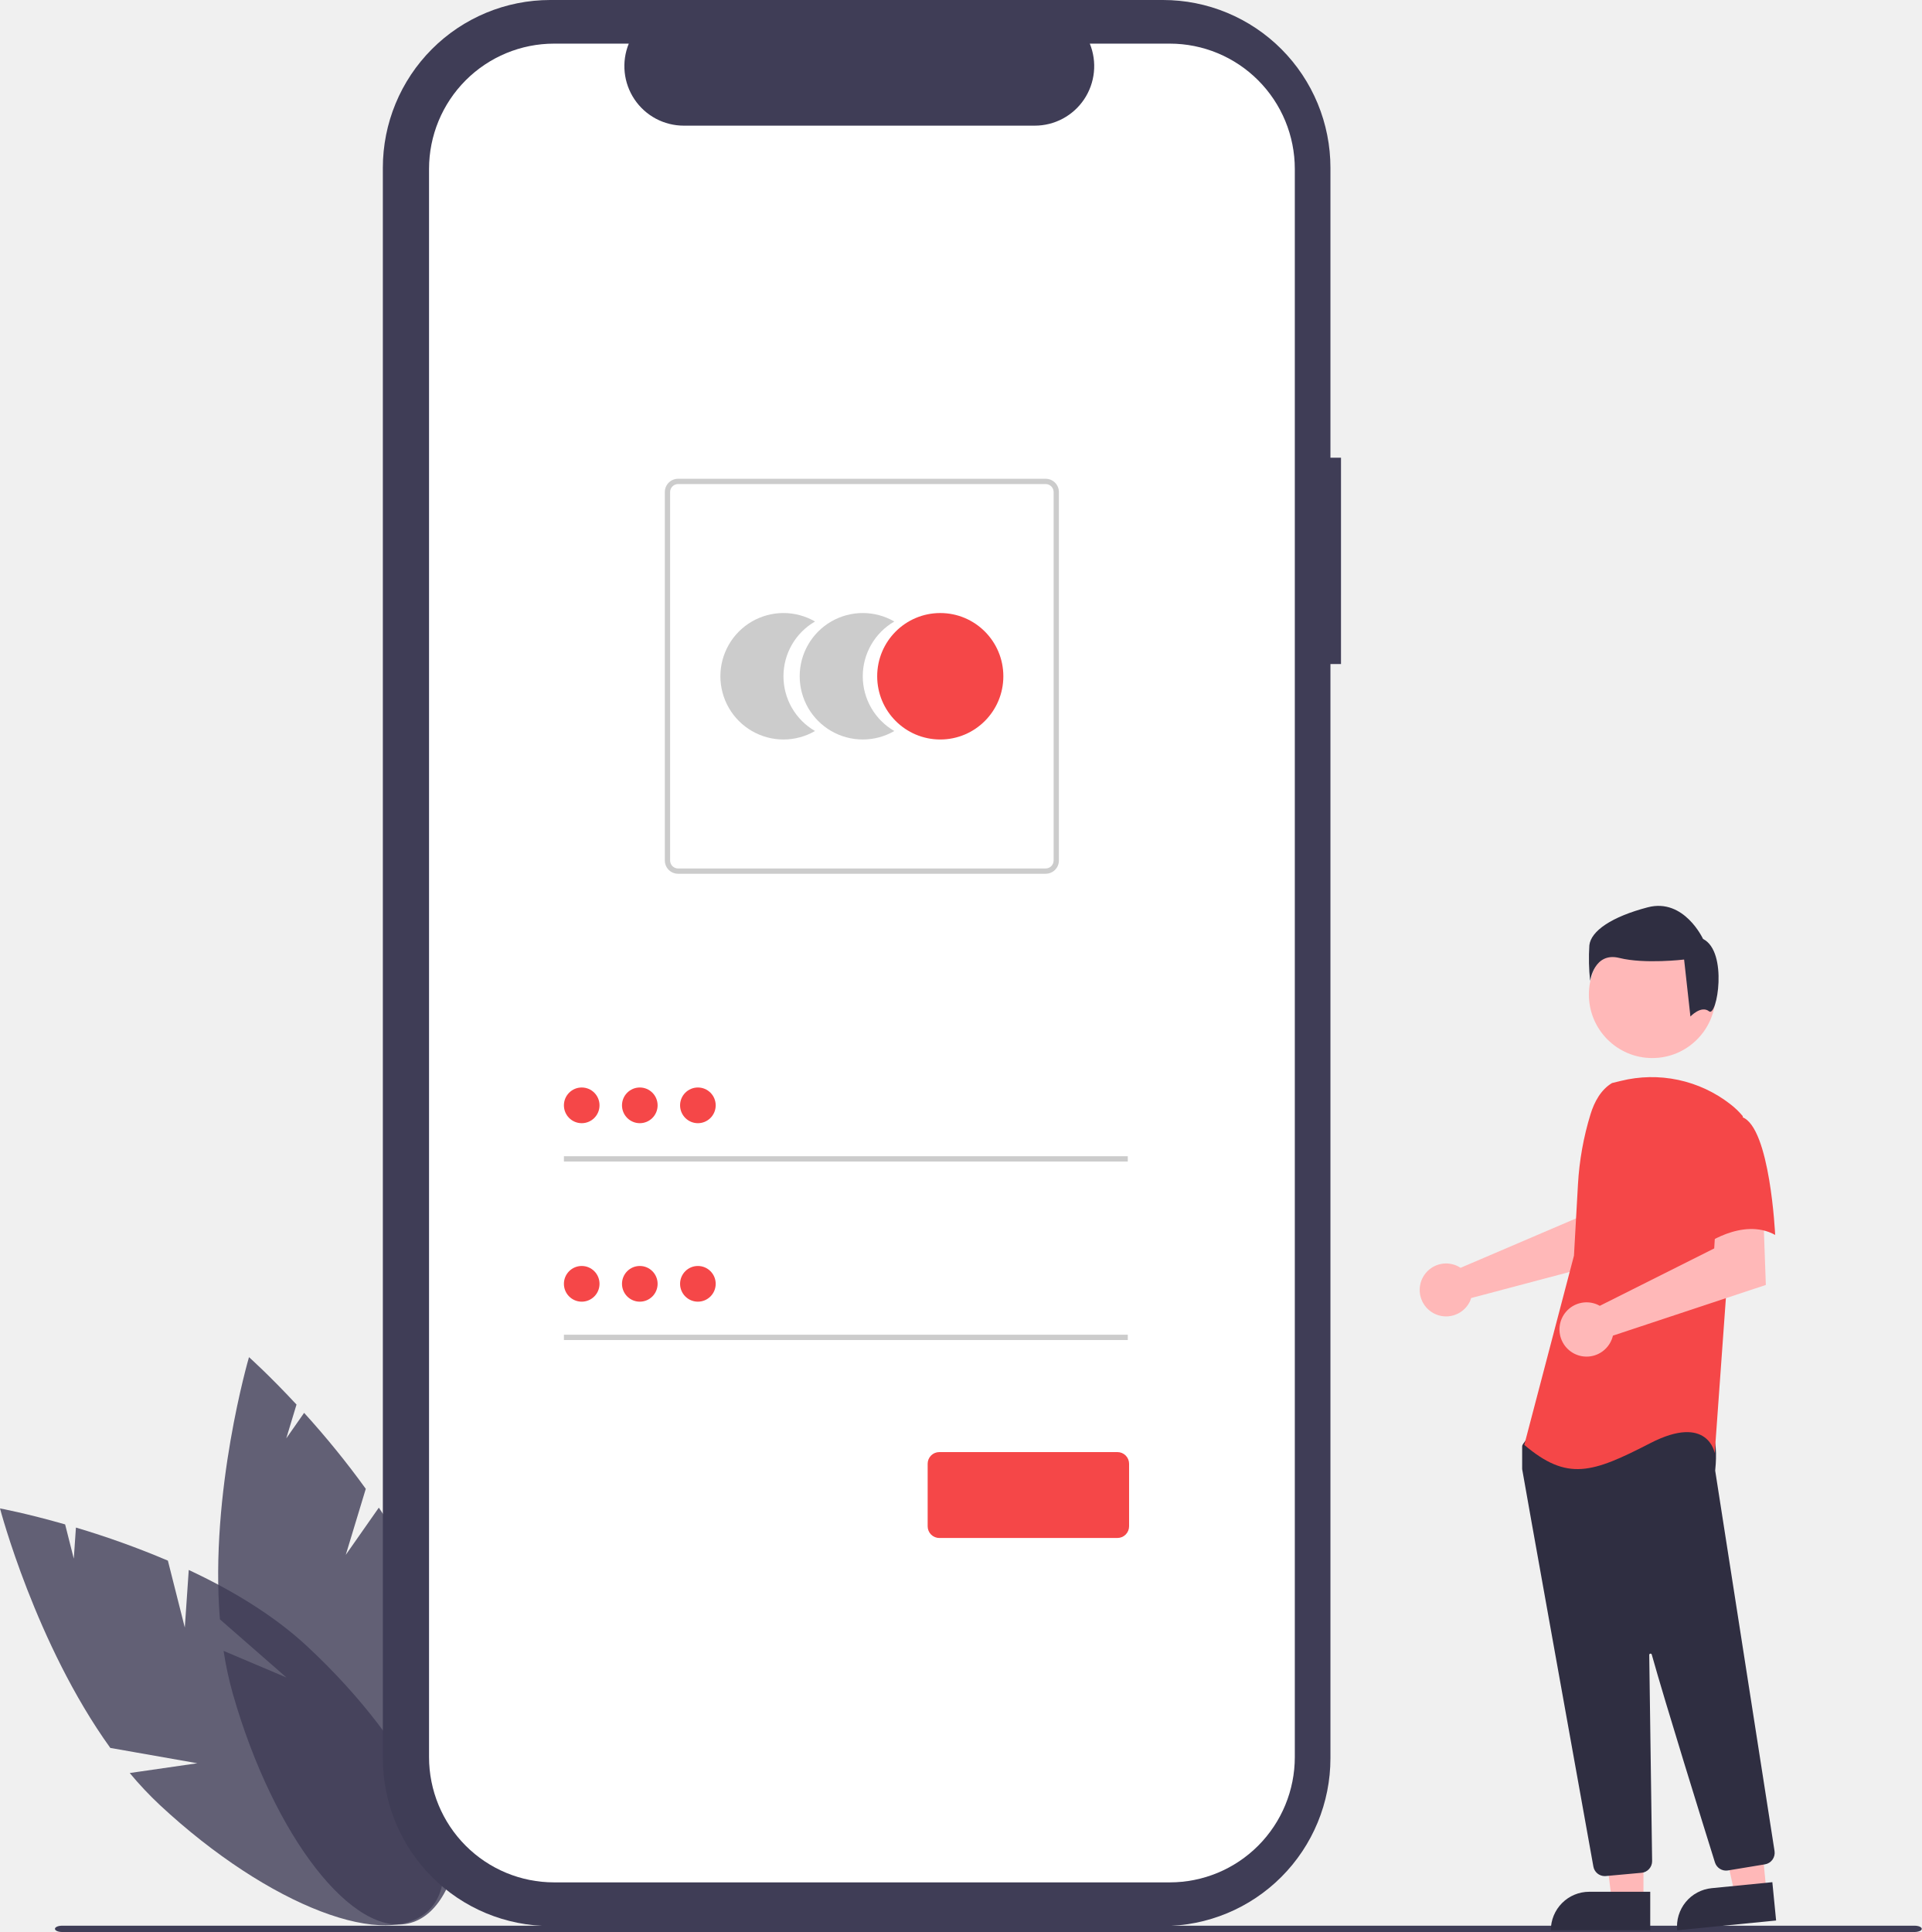
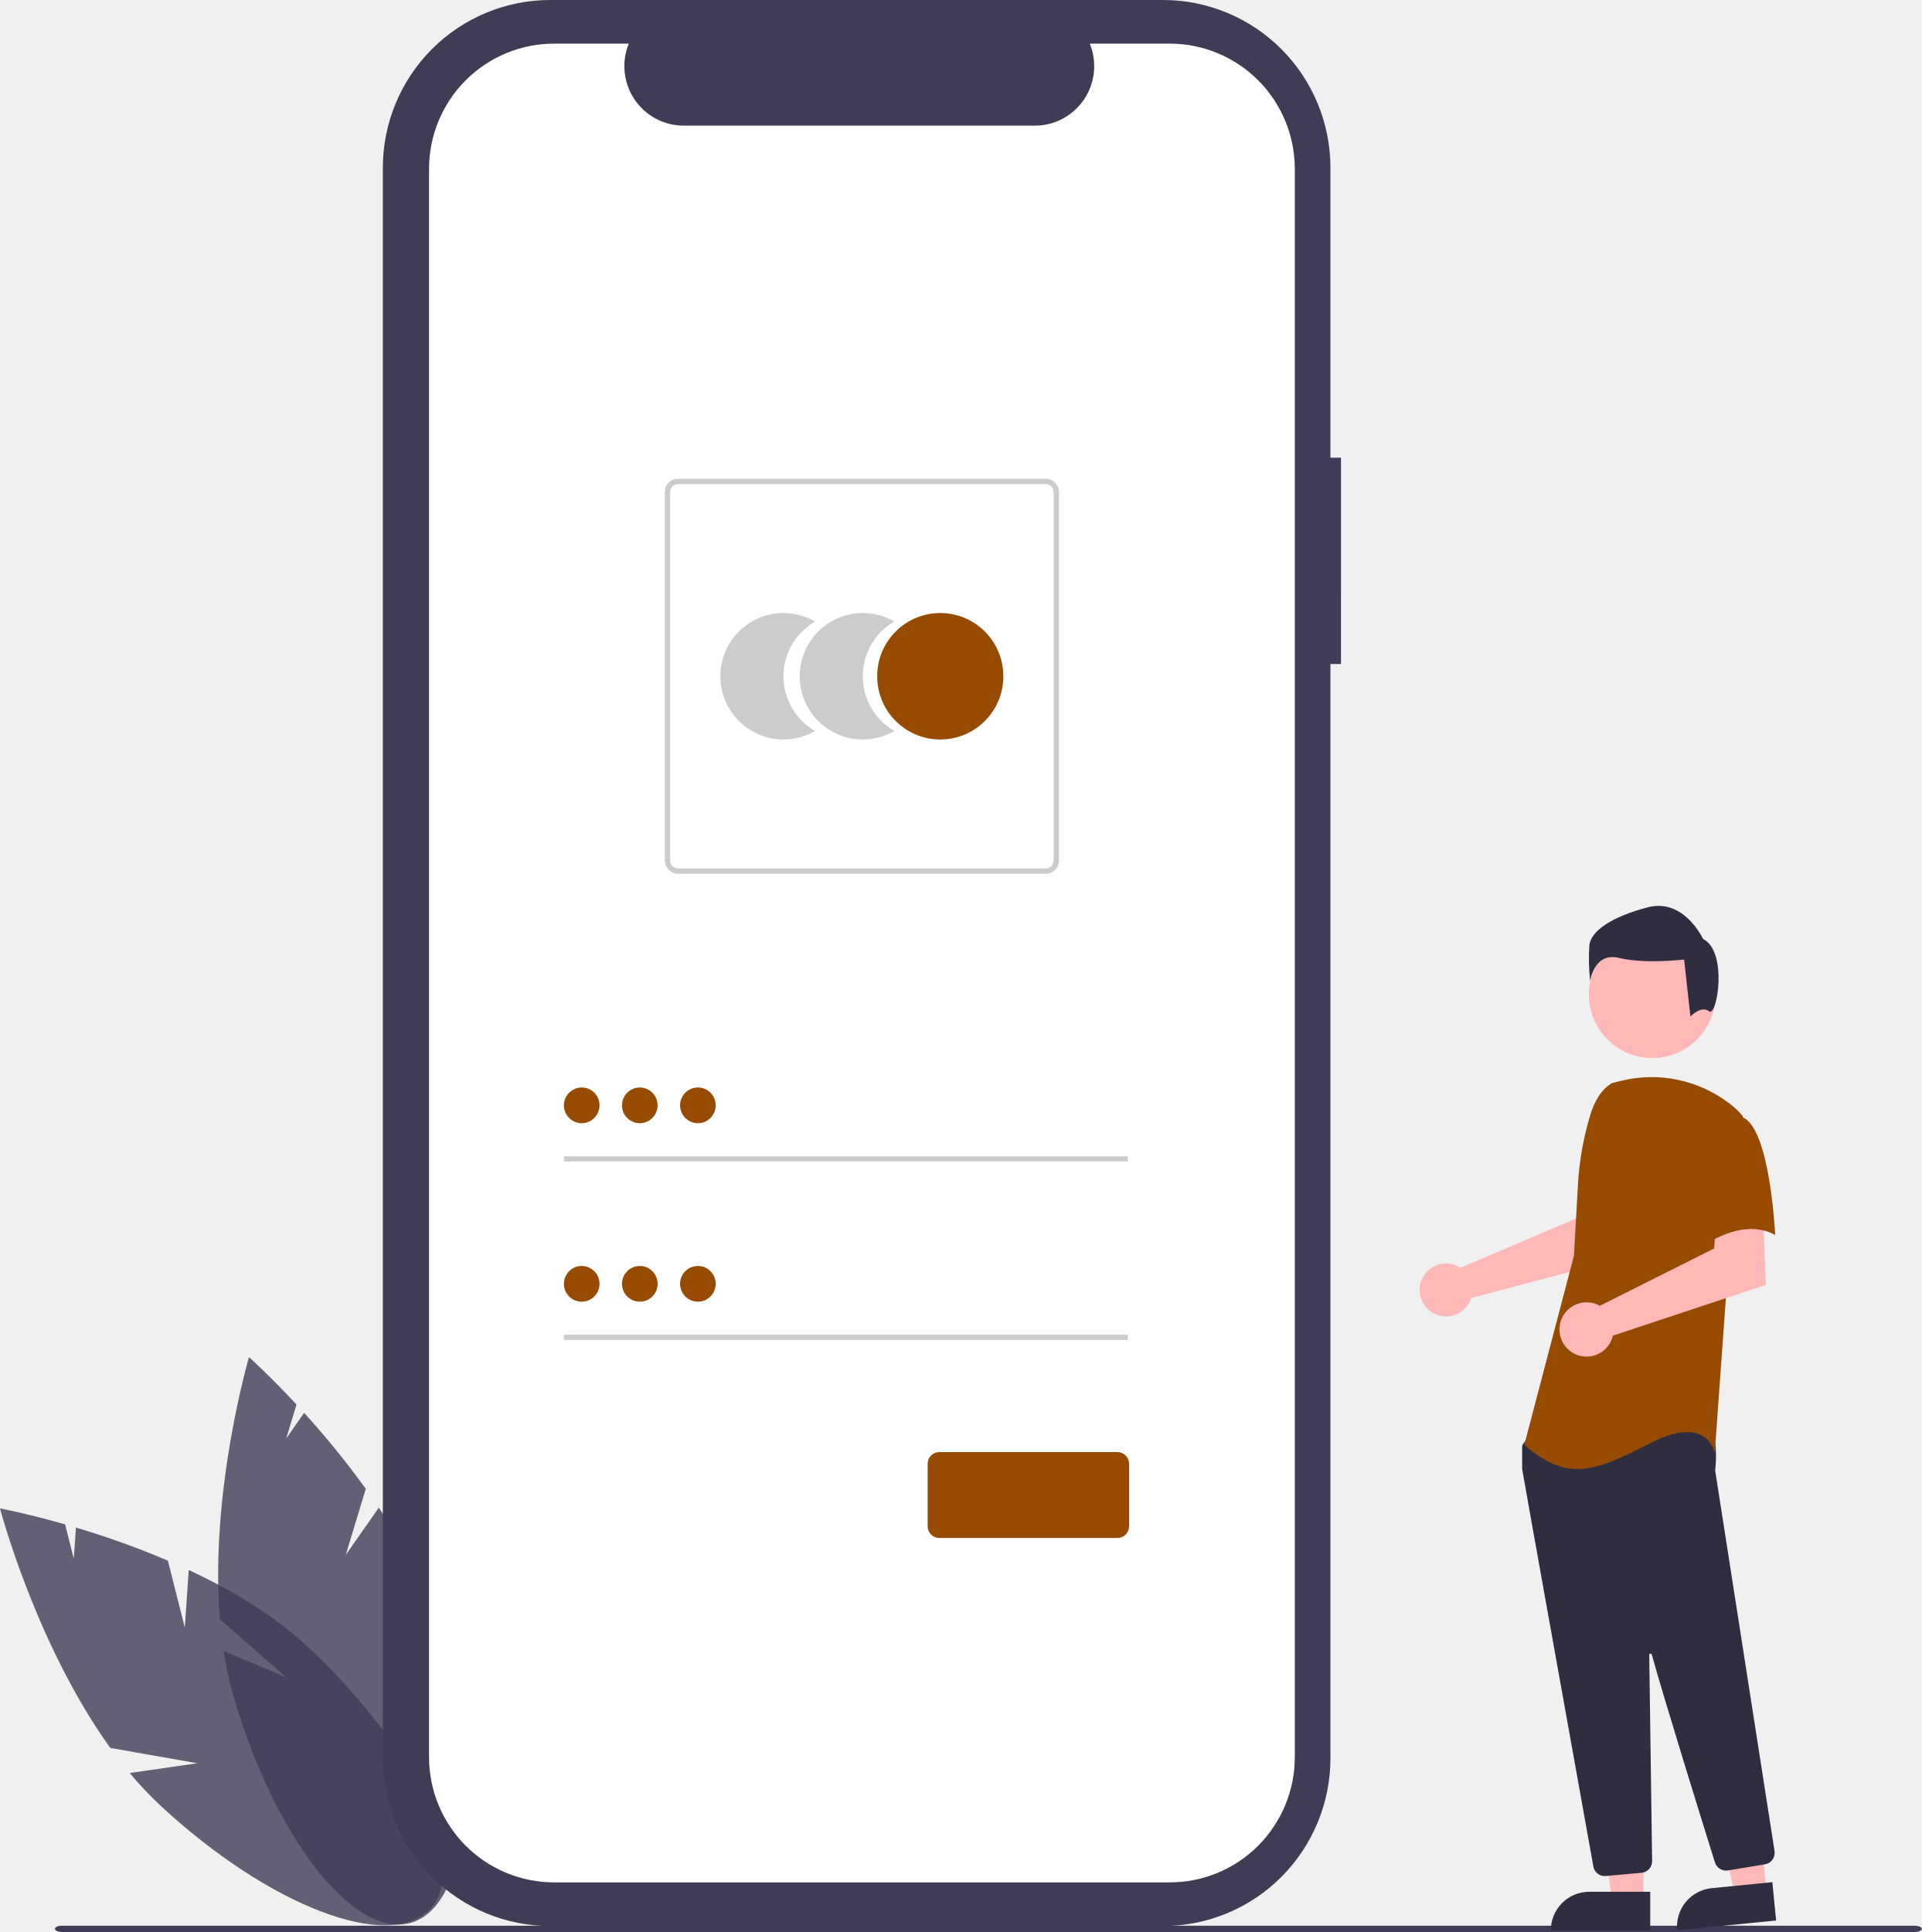
<svg xmlns="http://www.w3.org/2000/svg" width="187" height="188" viewBox="0 0 187 188" fill="none">
  <g clip-path="url(#clip0_173_544)">
    <path d="M17.983 158.374L16.336 151.863C13.416 150.622 10.428 149.548 7.388 148.645L7.18 151.671L6.337 148.337C2.566 147.257 0 146.781 0 146.781C0 146.781 3.465 159.99 10.734 170.088L19.203 171.579L12.623 172.53C13.538 173.633 14.521 174.677 15.566 175.656C26.139 185.494 37.916 190.007 41.87 185.737C45.824 181.467 40.458 170.031 29.884 160.195C26.606 157.145 22.489 154.698 18.367 152.771L17.983 158.374Z" fill="#3F3D56" fill-opacity="0.8" />
    <path d="M33.645 151.302L35.593 144.875C33.733 142.3 31.73 139.833 29.593 137.484L27.855 139.967L28.852 136.676C26.18 133.798 24.229 132.062 24.229 132.062C24.229 132.062 20.384 145.165 21.399 157.575L27.88 163.24L21.756 160.645C21.97 162.063 22.273 163.466 22.663 164.846C26.642 178.745 34.395 188.711 39.982 187.104C45.569 185.498 46.873 172.928 42.894 159.028C41.661 154.719 39.398 150.491 36.863 146.706L33.645 151.302Z" fill="#3F3D56" fill-opacity="0.8" />
    <path d="M130.488 44.537H129.46V16.328C129.46 14.184 129.039 12.06 128.22 10.079C127.402 8.098 126.202 6.298 124.689 4.782C123.177 3.266 121.381 2.063 119.405 1.243C117.428 0.422 115.31 0 113.171 0H53.543C49.223 0 45.079 1.72 42.025 4.782C38.97 7.844 37.253 11.997 37.253 16.328V171.091C37.253 173.235 37.675 175.358 38.493 177.339C39.312 179.32 40.512 181.12 42.025 182.636C43.537 184.152 45.333 185.355 47.309 186.176C49.285 186.996 51.404 187.418 53.543 187.418H113.171C117.491 187.418 121.634 185.698 124.689 182.636C127.744 179.574 129.46 175.421 129.46 171.091V64.618H130.487L130.488 44.537Z" fill="#3F3D56" />
    <path d="M113.828 4.246H106.045C106.403 5.126 106.54 6.08 106.443 7.025C106.347 7.971 106.019 8.877 105.491 9.666C104.962 10.454 104.248 11.1 103.411 11.547C102.575 11.993 101.642 12.227 100.694 12.227H66.534C65.586 12.227 64.653 11.993 63.816 11.547C62.98 11.1 62.266 10.454 61.737 9.665C61.209 8.877 60.882 7.97 60.785 7.025C60.688 6.08 60.825 5.126 61.183 4.246H53.913C50.687 4.246 47.593 5.531 45.311 7.818C43.03 10.104 41.748 13.206 41.748 16.44V170.978C41.748 174.212 43.03 177.313 45.311 179.6C47.593 181.887 50.687 183.171 53.913 183.171H113.828C117.055 183.171 120.149 181.887 122.43 179.6C124.711 177.313 125.993 174.212 125.993 170.978V170.978V16.439C125.993 13.206 124.711 10.104 122.43 7.818C120.149 5.531 117.055 4.246 113.828 4.246V4.246Z" fill="white" />
    <path d="M76.236 65.806C76.236 64.726 76.519 63.665 77.058 62.73C77.597 61.794 78.373 61.018 79.306 60.478C78.373 59.938 77.314 59.654 76.237 59.653C75.159 59.653 74.101 59.938 73.168 60.477C72.234 61.017 71.459 61.794 70.92 62.73C70.382 63.665 70.098 64.726 70.098 65.806C70.098 66.886 70.382 67.947 70.92 68.883C71.459 69.818 72.234 70.595 73.168 71.135C74.101 71.675 75.159 71.959 76.237 71.959C77.314 71.959 78.373 71.674 79.306 71.134C78.373 70.595 77.597 69.818 77.058 68.883C76.519 67.948 76.236 66.887 76.236 65.806V65.806Z" fill="#CCCCCC" />
    <path d="M83.953 65.806C83.952 64.726 84.236 63.665 84.775 62.73C85.314 61.794 86.089 61.018 87.023 60.478C86.09 59.938 85.031 59.654 83.954 59.653C82.876 59.653 81.817 59.938 80.884 60.477C79.951 61.017 79.176 61.794 78.637 62.73C78.098 63.665 77.815 64.726 77.815 65.806C77.815 66.886 78.098 67.947 78.637 68.883C79.176 69.818 79.951 70.595 80.884 71.135C81.817 71.675 82.876 71.959 83.954 71.959C85.031 71.959 86.09 71.674 87.023 71.134C86.09 70.595 85.314 69.818 84.775 68.883C84.236 67.948 83.953 66.887 83.953 65.806V65.806Z" fill="#CCCCCC" />
-     <path d="M91.494 71.959C94.884 71.959 97.632 69.204 97.632 65.806C97.632 62.408 94.884 59.654 91.494 59.654C88.104 59.654 85.356 62.408 85.356 65.806C85.356 69.204 88.104 71.959 91.494 71.959Z" fill="#F54748" />
+     <path d="M91.494 71.959C94.884 71.959 97.632 69.204 97.632 65.806C97.632 62.408 94.884 59.654 91.494 59.654C88.104 59.654 85.356 62.408 85.356 65.806C85.356 69.204 88.104 71.959 91.494 71.959Z" fill="#964B00" />
    <path d="M101.753 85.024H65.977C65.636 85.023 65.31 84.888 65.069 84.646C64.828 84.405 64.693 84.078 64.692 83.736V47.876C64.693 47.535 64.828 47.208 65.069 46.966C65.31 46.725 65.636 46.589 65.977 46.589H101.753C102.093 46.589 102.42 46.725 102.661 46.966C102.902 47.208 103.037 47.535 103.037 47.876V83.736C103.037 84.078 102.902 84.405 102.661 84.646C102.42 84.888 102.093 85.023 101.753 85.024V85.024ZM65.977 47.104C65.773 47.104 65.577 47.186 65.432 47.331C65.288 47.475 65.207 47.672 65.206 47.877V83.736C65.207 83.941 65.288 84.138 65.432 84.282C65.577 84.427 65.773 84.509 65.977 84.509H101.753C101.957 84.509 102.153 84.427 102.298 84.282C102.442 84.138 102.523 83.941 102.524 83.736V47.877C102.523 47.672 102.442 47.475 102.298 47.331C102.153 47.186 101.957 47.104 101.753 47.104H65.977Z" fill="#CCCCCC" />
    <path d="M109.741 112.512H54.872V113.027H109.741V112.512Z" fill="#CCCCCC" />
-     <path d="M56.605 109.296C57.562 109.296 58.337 108.518 58.337 107.559C58.337 106.6 57.562 105.822 56.605 105.822C55.648 105.822 54.872 106.6 54.872 107.559C54.872 108.518 55.648 109.296 56.605 109.296Z" fill="#F54748" />
+     <path d="M56.605 109.296C57.562 109.296 58.337 108.518 58.337 107.559C58.337 106.6 57.562 105.822 56.605 105.822C55.648 105.822 54.872 106.6 54.872 107.559C54.872 108.518 55.648 109.296 56.605 109.296Z" fill="#964B00" />
    <path d="M109.741 129.88H54.872V130.395H109.741V129.88Z" fill="#CCCCCC" />
-     <path d="M56.605 126.664C57.562 126.664 58.337 125.886 58.337 124.927C58.337 123.968 57.562 123.19 56.605 123.19C55.648 123.19 54.872 123.968 54.872 124.927C54.872 125.886 55.648 126.664 56.605 126.664Z" fill="#F54748" />
-     <path d="M108.737 149.657H91.397C91.097 149.657 90.81 149.538 90.598 149.325C90.386 149.113 90.267 148.825 90.267 148.525V142.433C90.267 142.133 90.386 141.845 90.598 141.633C90.81 141.42 91.097 141.301 91.397 141.301H108.737C109.036 141.301 109.323 141.42 109.535 141.633C109.747 141.845 109.866 142.133 109.867 142.433V148.525C109.866 148.825 109.747 149.113 109.535 149.325C109.323 149.538 109.036 149.657 108.737 149.657V149.657Z" fill="#F54748" />
-     <path d="M62.257 109.296C63.214 109.296 63.99 108.518 63.99 107.559C63.99 106.6 63.214 105.822 62.257 105.822C61.3 105.822 60.524 106.6 60.524 107.559C60.524 108.518 61.3 109.296 62.257 109.296Z" fill="#F54748" />
-     <path d="M67.909 109.296C68.866 109.296 69.642 108.518 69.642 107.559C69.642 106.6 68.866 105.822 67.909 105.822C66.952 105.822 66.176 106.6 66.176 107.559C66.176 108.518 66.952 109.296 67.909 109.296Z" fill="#F54748" />
-     <path d="M62.257 126.664C63.214 126.664 63.99 125.886 63.99 124.927C63.99 123.968 63.214 123.19 62.257 123.19C61.3 123.19 60.524 123.968 60.524 124.927C60.524 125.886 61.3 126.664 62.257 126.664Z" fill="#F54748" />
-     <path d="M67.909 126.664C68.866 126.664 69.642 125.886 69.642 124.927C69.642 123.968 68.866 123.19 67.909 123.19C66.952 123.19 66.176 123.968 66.176 124.927C66.176 125.886 66.952 126.664 67.909 126.664Z" fill="#F54748" />
+     <path d="M56.605 126.664C57.562 126.664 58.337 125.886 58.337 124.927C58.337 123.968 57.562 123.19 56.605 123.19C55.648 123.19 54.872 123.968 54.872 124.927C54.872 125.886 55.648 126.664 56.605 126.664Z" fill="#964B00" />
+     <path d="M108.737 149.657H91.397C91.097 149.657 90.81 149.538 90.598 149.325C90.386 149.113 90.267 148.825 90.267 148.525V142.433C90.267 142.133 90.386 141.845 90.598 141.633C90.81 141.42 91.097 141.301 91.397 141.301H108.737C109.036 141.301 109.323 141.42 109.535 141.633C109.747 141.845 109.866 142.133 109.867 142.433V148.525C109.866 148.825 109.747 149.113 109.535 149.325C109.323 149.538 109.036 149.657 108.737 149.657V149.657Z" fill="#964B00" />
+     <path d="M62.257 109.296C63.214 109.296 63.99 108.518 63.99 107.559C63.99 106.6 63.214 105.822 62.257 105.822C61.3 105.822 60.524 106.6 60.524 107.559C60.524 108.518 61.3 109.296 62.257 109.296Z" fill="#964B00" />
+     <path d="M67.909 109.296C68.866 109.296 69.642 108.518 69.642 107.559C69.642 106.6 68.866 105.822 67.909 105.822C66.952 105.822 66.176 106.6 66.176 107.559C66.176 108.518 66.952 109.296 67.909 109.296Z" fill="#964B00" />
+     <path d="M62.257 126.664C63.214 126.664 63.99 125.886 63.99 124.927C63.99 123.968 63.214 123.19 62.257 123.19C61.3 123.19 60.524 123.968 60.524 124.927C60.524 125.886 61.3 126.664 62.257 126.664Z" fill="#964B00" />
+     <path d="M67.909 126.664C68.866 126.664 69.642 125.886 69.642 124.927C69.642 123.968 68.866 123.19 67.909 123.19C66.952 123.19 66.176 123.968 66.176 124.927C66.176 125.886 66.952 126.664 67.909 126.664Z" fill="#964B00" />
    <path d="M186.301 188H6.045C5.659 188 5.347 187.863 5.347 187.693C5.347 187.524 5.659 187.387 6.045 187.387H186.301C186.687 187.387 187 187.524 187 187.693C187 187.863 186.687 188 186.301 188Z" fill="#3F3D56" />
    <path d="M141.766 123.172C141.89 123.228 142.008 123.294 142.121 123.37L153.381 118.552L153.783 115.579L158.282 115.552L158.017 122.371L143.154 126.311C143.123 126.414 143.085 126.516 143.042 126.615C142.827 127.074 142.481 127.46 142.048 127.723C141.615 127.987 141.115 128.116 140.609 128.095C140.103 128.074 139.614 127.904 139.205 127.605C138.795 127.307 138.482 126.894 138.306 126.418C138.13 125.942 138.098 125.425 138.214 124.931C138.33 124.437 138.589 123.988 138.959 123.641C139.329 123.295 139.792 123.065 140.292 122.981C140.791 122.898 141.304 122.964 141.766 123.172V123.172Z" fill="#FFB8B8" />
    <path d="M159.919 184.966H156.841L155.377 173.066L159.919 173.066L159.919 184.966Z" fill="#FFB8B8" />
    <path d="M154.642 184.085H160.578V187.831H150.905C150.905 186.837 151.299 185.884 151.999 185.182C152.7 184.479 153.651 184.085 154.642 184.085Z" fill="#2F2E41" />
    <path d="M171.889 184.094L168.826 184.397L166.205 172.698L170.726 172.252L171.889 184.094Z" fill="#FFB8B8" />
    <path d="M166.552 183.736L172.46 183.152L172.826 186.881L163.199 187.831C163.151 187.341 163.2 186.847 163.342 186.376C163.485 185.906 163.718 185.468 164.029 185.087C164.341 184.707 164.724 184.392 165.157 184.16C165.59 183.928 166.064 183.784 166.552 183.736Z" fill="#2F2E41" />
    <path d="M160.776 102.958C164.181 102.958 166.942 100.191 166.942 96.777C166.942 93.364 164.181 90.596 160.776 90.596C157.37 90.596 154.609 93.364 154.609 96.777C154.609 100.191 157.37 102.958 160.776 102.958Z" fill="#FFB8B8" />
    <path d="M156.153 182.56C155.888 182.56 155.632 182.467 155.429 182.297C155.227 182.127 155.09 181.89 155.045 181.629C153.451 172.765 148.244 143.78 148.119 142.977C148.117 142.959 148.115 142.94 148.115 142.921V140.76C148.115 140.682 148.14 140.605 148.186 140.541L148.874 139.575C148.906 139.529 148.949 139.49 148.999 139.463C149.049 139.436 149.104 139.42 149.161 139.418C153.083 139.234 165.927 138.693 166.548 139.47C167.171 140.251 166.951 142.618 166.9 143.084L166.903 143.133L172.674 180.124C172.719 180.419 172.646 180.72 172.472 180.962C172.297 181.203 172.035 181.367 171.741 181.416L168.137 182.011C167.868 182.054 167.593 182 167.362 181.857C167.13 181.714 166.957 181.492 166.875 181.233C165.76 177.662 162.022 165.651 160.727 161.004C160.719 160.974 160.7 160.949 160.675 160.932C160.649 160.915 160.619 160.908 160.588 160.913C160.558 160.917 160.531 160.932 160.511 160.955C160.491 160.978 160.48 161.008 160.481 161.039C160.545 165.469 160.702 176.772 160.756 180.676L160.762 181.097C160.764 181.382 160.66 181.657 160.469 181.868C160.279 182.08 160.017 182.212 159.734 182.238L156.258 182.555C156.223 182.558 156.188 182.56 156.153 182.56Z" fill="#2F2E41" />
-     <path d="M156.862 105.388C155.786 106.029 155.142 107.208 154.773 108.407C154.089 110.626 153.677 112.921 153.546 115.241L153.156 122.187L148.322 140.6C152.512 144.153 154.928 143.346 160.569 140.439C166.209 137.532 166.853 141.408 166.853 141.408L167.981 125.741L169.592 108.621C169.231 108.184 168.821 107.79 168.372 107.445C166.882 106.284 165.149 105.477 163.304 105.085C161.458 104.692 159.548 104.725 157.716 105.181L156.862 105.388Z" fill="#F54748" />
+     <path d="M156.862 105.388C155.786 106.029 155.142 107.208 154.773 108.407C154.089 110.626 153.677 112.921 153.546 115.241L153.156 122.187L148.322 140.6C152.512 144.153 154.928 143.346 160.569 140.439C166.209 137.532 166.853 141.408 166.853 141.408L167.981 125.741L169.592 108.621C169.231 108.184 168.821 107.79 168.372 107.445C166.882 106.284 165.149 105.477 163.304 105.085C161.458 104.692 159.548 104.725 157.716 105.181L156.862 105.388Z" fill="#964B00" />
    <path d="M155.292 126.89C155.422 126.939 155.548 126.999 155.669 127.068L166.803 121.482L166.988 118.456L171.58 118.138L171.827 125.036L156.947 129.969C156.826 130.491 156.549 130.964 156.152 131.324C155.756 131.685 155.26 131.916 154.73 131.987C154.199 132.058 153.66 131.965 153.183 131.721C152.707 131.478 152.315 131.094 152.062 130.622C151.808 130.15 151.703 129.612 151.762 129.078C151.821 128.545 152.04 128.043 152.391 127.638C152.742 127.233 153.207 126.944 153.725 126.811C154.243 126.677 154.79 126.705 155.292 126.89Z" fill="#FFB8B8" />
-     <path d="M169.512 108.699C172.251 109.668 172.734 120.168 172.734 120.168C169.511 118.391 165.643 121.298 165.643 121.298C165.643 121.298 164.838 118.552 163.871 114.999C163.579 114 163.544 112.942 163.769 111.926C163.995 110.909 164.473 109.966 165.16 109.184C165.16 109.184 166.772 107.729 169.512 108.699Z" fill="#F54748" />
+     <path d="M169.512 108.699C172.251 109.668 172.734 120.168 172.734 120.168C169.511 118.391 165.643 121.298 165.643 121.298C165.643 121.298 164.838 118.552 163.871 114.999C163.579 114 163.544 112.942 163.769 111.926C163.995 110.909 164.473 109.966 165.16 109.184C165.16 109.184 166.772 107.729 169.512 108.699Z" fill="#964B00" />
    <path d="M166.305 98.412C165.536 97.795 164.488 98.915 164.488 98.915L163.874 93.371C163.874 93.371 160.032 93.832 157.574 93.217C155.115 92.602 154.731 95.45 154.731 95.45C154.604 94.299 154.579 93.14 154.654 91.985C154.808 90.599 156.805 89.212 160.339 88.288C163.873 87.364 165.717 91.368 165.717 91.368C168.176 92.6 167.073 99.028 166.305 98.412Z" fill="#2F2E41" />
  </g>
  <defs>
    <clipPath id="clip0_173_544">
      <rect width="187" height="188" fill="white" />
    </clipPath>
  </defs>
</svg>
